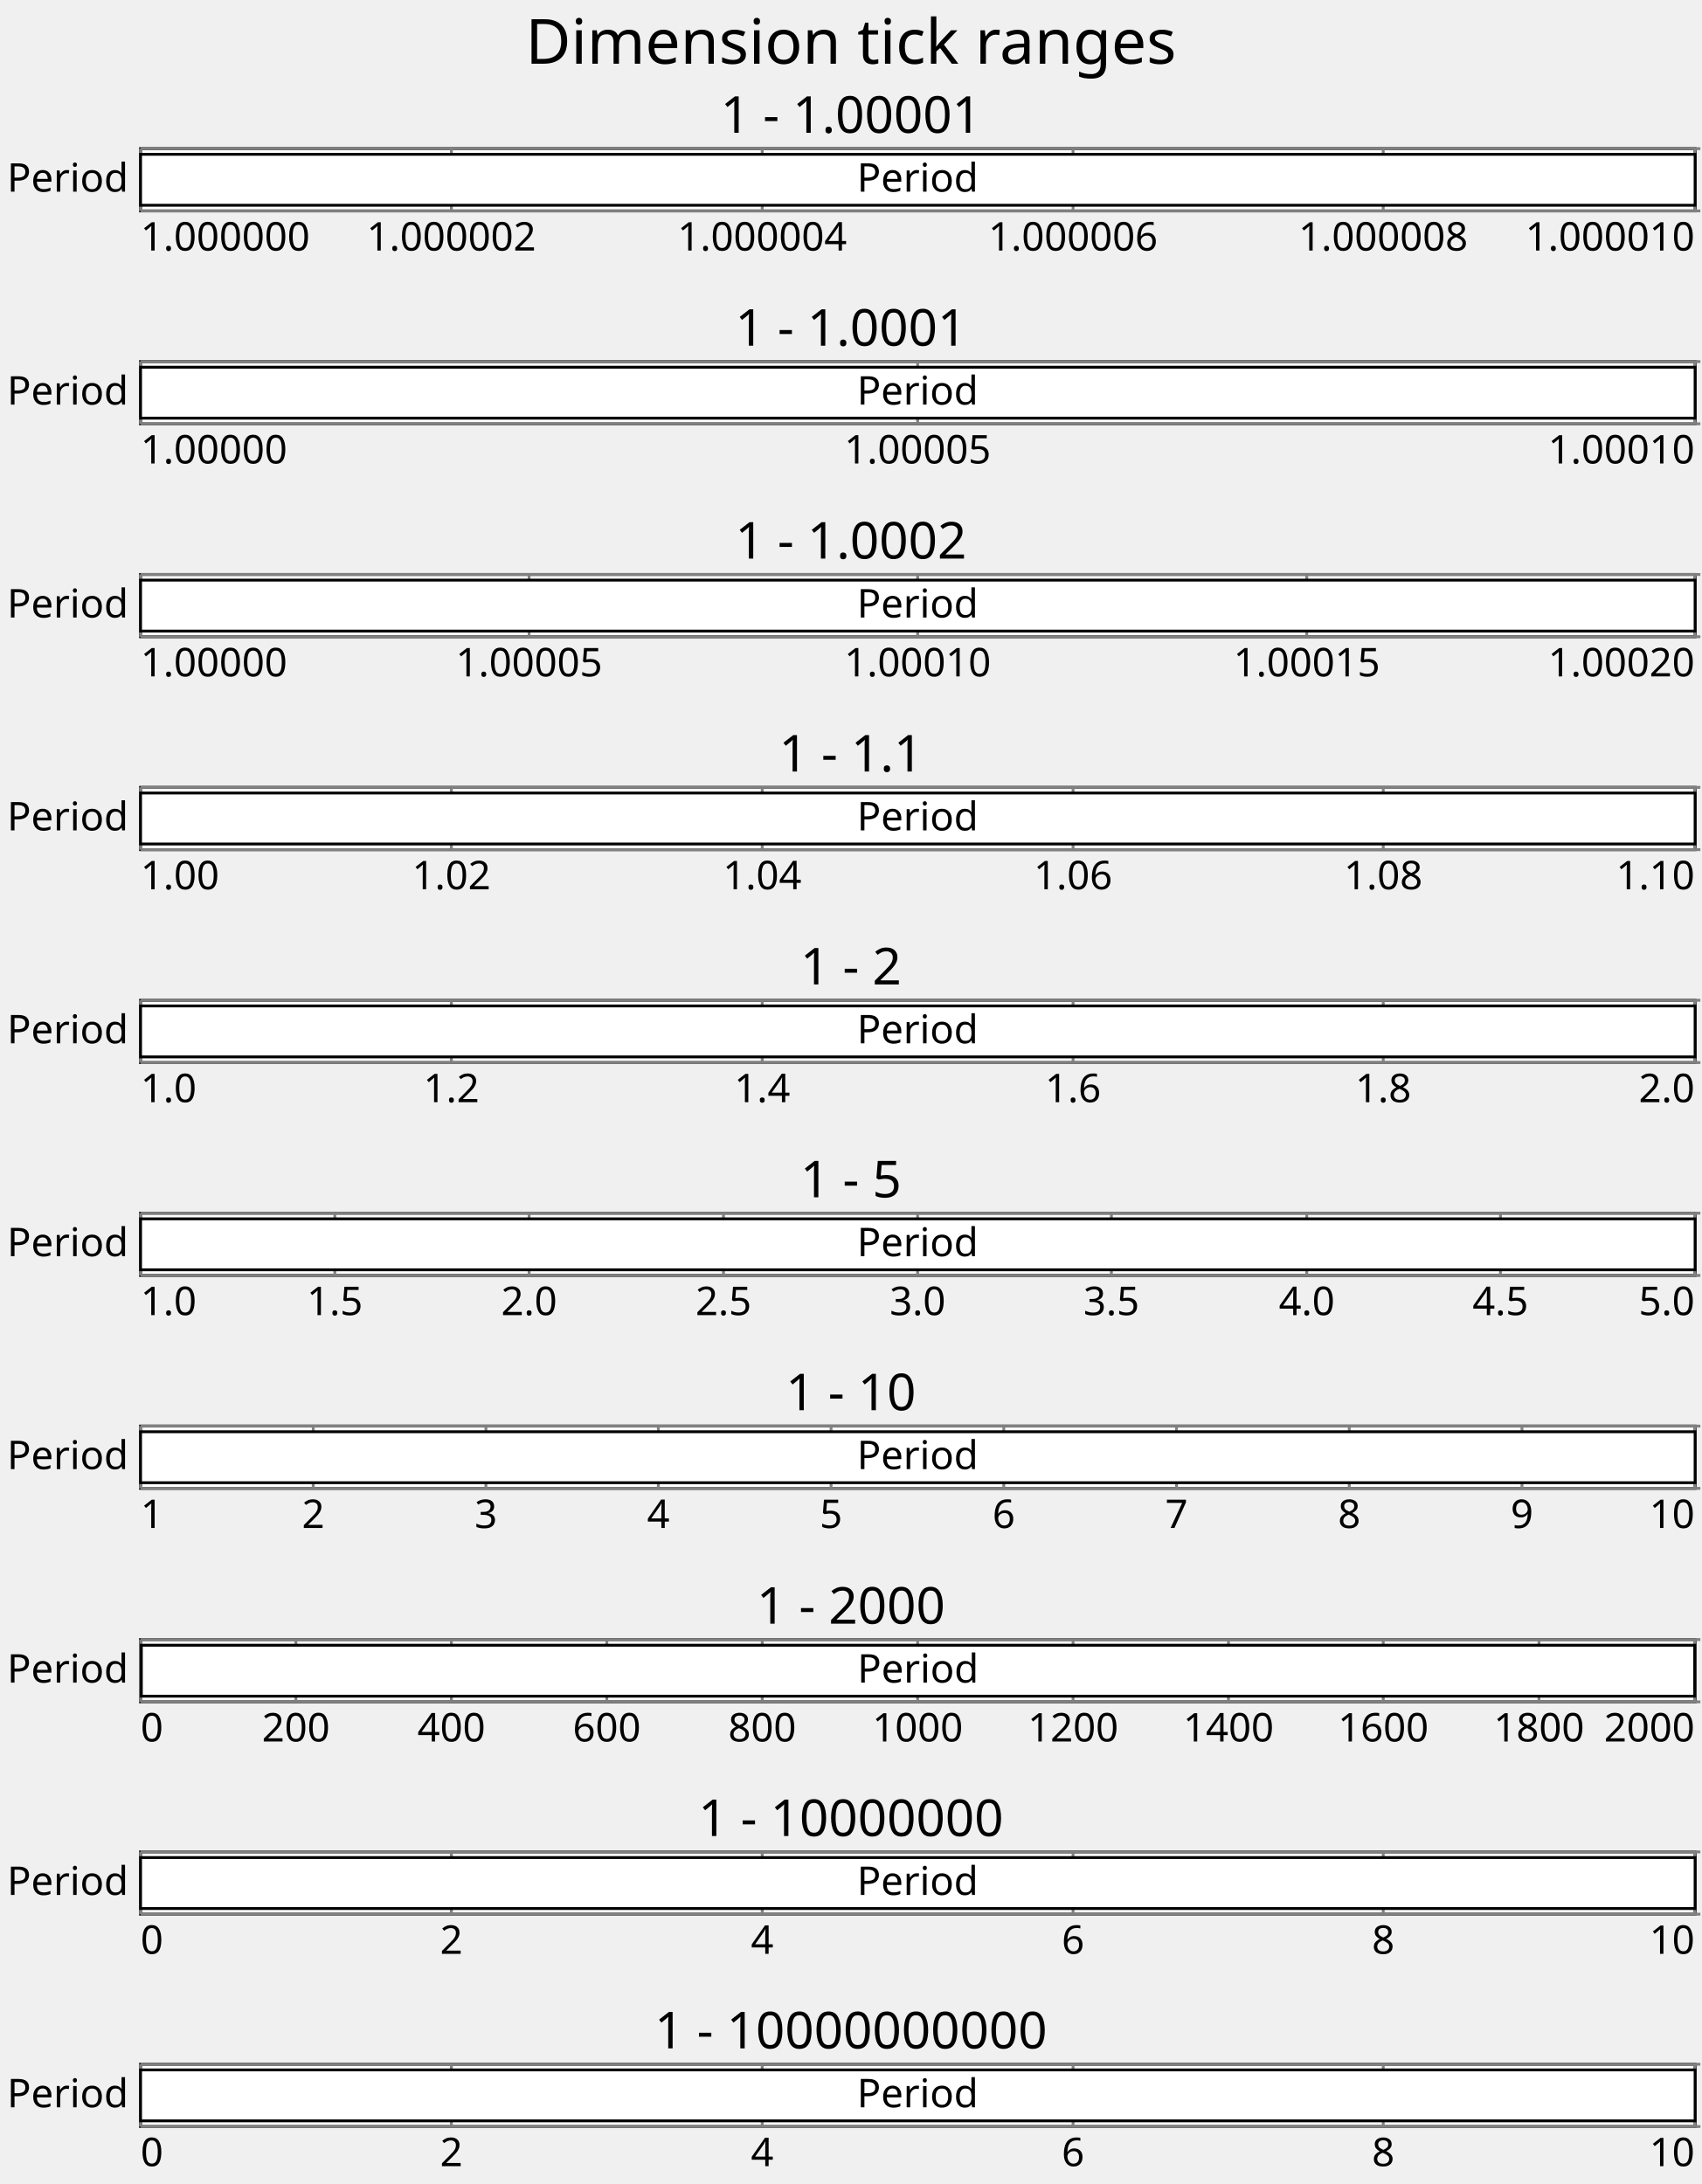
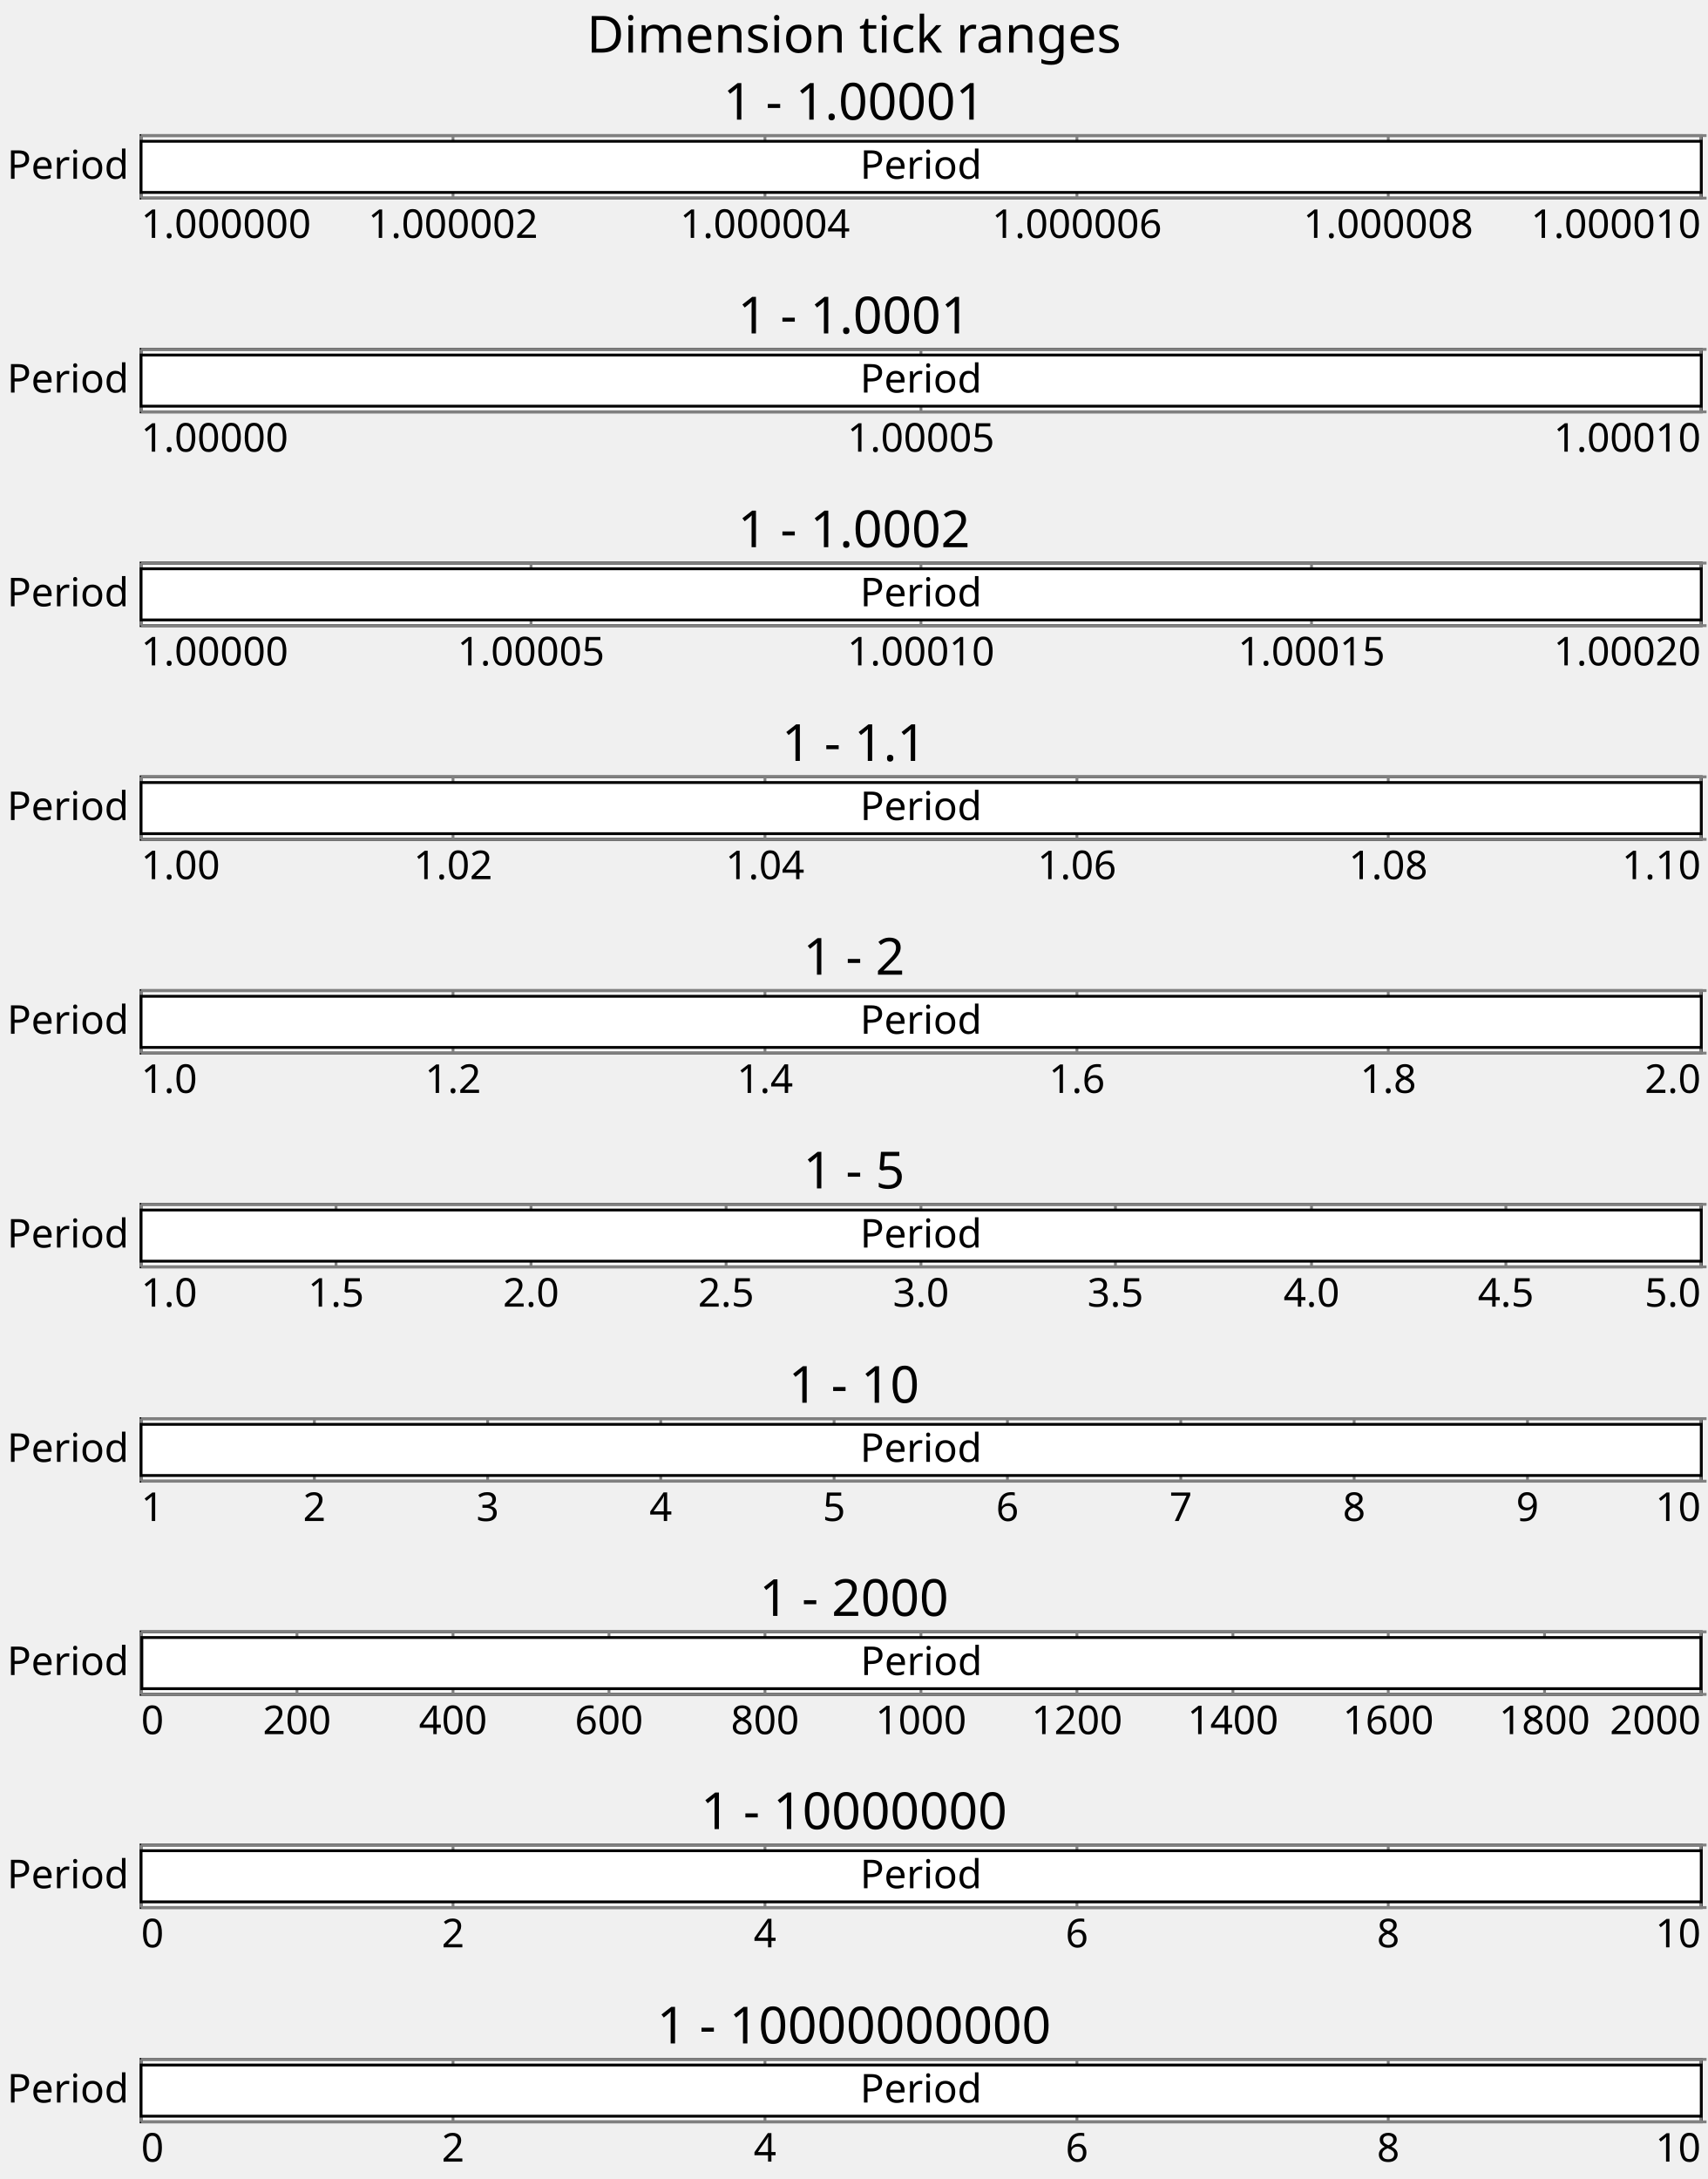
- <svg xmlns="http://www.w3.org/2000/svg" width="601" height="771.4" viewBox="0 0 601 771.4" transform="translate(0.5, 0.5)">
+ <svg xmlns="http://www.w3.org/2000/svg" width="601" height="766.6" viewBox="0 0 601 766.6" transform="translate(0.5, 0.5)">
  <g stroke="black" fill="white" font-family="sans-serif" font-size="14">
-     <text x="300" y="22" stroke="none" fill="black" font-size="22" text-anchor="middle">Dimension tick ranges</text>
-     <g transform="translate(0, 28.4)">
+     <text x="300" y="18" stroke="none" fill="black" font-size="18" text-anchor="middle">Dimension tick ranges</text>
+     <g transform="translate(0, 23.6)">
      <g stroke="black" fill="white" font-family="sans-serif" font-size="14">
        <text x="300" y="18" stroke="none" fill="black" font-size="18" text-anchor="middle">1 - 1.00001</text>
        <rect x="49.14" y="23.6" width="549" height="22" stroke="black" stroke-width="1" />
        <g>
          <path d="M 49.14 23.6 V 45.6 M 158.912 23.6 V 45.6 M 268.684 23.6 V 45.6 M 378.456 23.6 V 45.6 M 488 23.6 V 45.6 M 598 23.6 V 45.6 M 49.14 23.6 H 600 M 49.14 45.6 H 600" stroke="gray" />
          <g text-anchor="middle" stroke="none" fill="black">
            <text x="49.14" y="59.6" text-anchor="start">1.000000</text>
            <text x="158.912" y="59.6">1.000002</text>
            <text x="268.684" y="59.6">1.000004</text>
            <text x="378.456" y="59.6">1.000006</text>
            <text x="488" y="59.6">1.000008</text>
            <text x="598" y="59.6" text-anchor="end">1.000010</text>
          </g>
        </g>
        <g>
          <g>
            <rect x="49.14" y="25.6" width="549" height="18" fill="white" />
          </g>
        </g>
        <g text-anchor="middle" stroke="none" fill="black">
          <text x="323.57" y="38.8" fill="black" text-anchor="middle">Period</text>
        </g>
        <g stroke="none" fill="black">
          <text x="2" y="38.8">Period</text>
        </g>
      </g>
    </g>
-     <g transform="translate(0, 103.6)">
+     <g transform="translate(0, 98.8)">
      <g stroke="black" fill="white" font-family="sans-serif" font-size="14">
        <text x="300" y="18" stroke="none" fill="black" font-size="18" text-anchor="middle">1 - 1.0001</text>
        <rect x="49.14" y="23.6" width="549" height="22" stroke="black" stroke-width="1" />
        <g>
          <path d="M 49.14 23.6 V 45.6 M 323.57 23.6 V 45.6 M 598 23.6 V 45.6 M 49.14 23.6 H 600 M 49.14 45.6 H 600" stroke="gray" />
          <g text-anchor="middle" stroke="none" fill="black">
            <text x="49.14" y="59.6" text-anchor="start">1.00000</text>
            <text x="323.57" y="59.6">1.00005</text>
            <text x="598" y="59.6" text-anchor="end">1.00010</text>
          </g>
        </g>
        <g>
          <g>
            <rect x="49.14" y="25.6" width="549" height="18" fill="white" />
          </g>
        </g>
        <g text-anchor="middle" stroke="none" fill="black">
          <text x="323.57" y="38.8" fill="black" text-anchor="middle">Period</text>
        </g>
        <g stroke="none" fill="black">
          <text x="2" y="38.8">Period</text>
        </g>
      </g>
    </g>
-     <g transform="translate(0, 178.8)">
+     <g transform="translate(0, 174)">
      <g stroke="black" fill="white" font-family="sans-serif" font-size="14">
        <text x="300" y="18" stroke="none" fill="black" font-size="18" text-anchor="middle">1 - 1.0002</text>
        <rect x="49.14" y="23.6" width="549" height="22" stroke="black" stroke-width="1" />
        <g>
          <path d="M 49.14 23.6 V 45.6 M 186.355 23.6 V 45.6 M 323.57 23.6 V 45.6 M 461 23.6 V 45.6 M 598 23.6 V 45.6 M 49.14 23.6 H 600 M 49.14 45.6 H 600" stroke="gray" />
          <g text-anchor="middle" stroke="none" fill="black">
            <text x="49.14" y="59.6" text-anchor="start">1.00000</text>
            <text x="186.355" y="59.6">1.00005</text>
            <text x="323.57" y="59.6">1.00010</text>
            <text x="461" y="59.6">1.00015</text>
            <text x="598" y="59.6" text-anchor="end">1.00020</text>
          </g>
        </g>
        <g>
          <g>
            <rect x="49.14" y="25.6" width="549" height="18" fill="white" />
          </g>
        </g>
        <g text-anchor="middle" stroke="none" fill="black">
          <text x="323.57" y="38.8" fill="black" text-anchor="middle">Period</text>
        </g>
        <g stroke="none" fill="black">
          <text x="2" y="38.8">Period</text>
        </g>
      </g>
    </g>
-     <g transform="translate(0, 254)">
+     <g transform="translate(0, 249.2)">
      <g stroke="black" fill="white" font-family="sans-serif" font-size="14">
        <text x="300" y="18" stroke="none" fill="black" font-size="18" text-anchor="middle">1 - 1.1</text>
        <rect x="49.14" y="23.6" width="549" height="22" stroke="black" stroke-width="1" />
        <g>
          <path d="M 49.14 23.6 V 45.6 M 158.912 23.6 V 45.6 M 268.684 23.6 V 45.6 M 378.456 23.6 V 45.6 M 488 23.6 V 45.6 M 598 23.6 V 45.6 M 49.14 23.6 H 600 M 49.14 45.6 H 600" stroke="gray" />
          <g text-anchor="middle" stroke="none" fill="black">
            <text x="49.14" y="59.6" text-anchor="start">1.00</text>
            <text x="158.912" y="59.6">1.02</text>
            <text x="268.684" y="59.6">1.04</text>
            <text x="378.456" y="59.6">1.06</text>
            <text x="488" y="59.6">1.08</text>
            <text x="598" y="59.6" text-anchor="end">1.10</text>
          </g>
        </g>
        <g>
          <g>
            <rect x="49.14" y="25.6" width="549" height="18" fill="white" />
          </g>
        </g>
        <g text-anchor="middle" stroke="none" fill="black">
          <text x="323.57" y="38.8" fill="black" text-anchor="middle">Period</text>
        </g>
        <g stroke="none" fill="black">
          <text x="2" y="38.8">Period</text>
        </g>
      </g>
    </g>
-     <g transform="translate(0, 329.2)">
+     <g transform="translate(0, 324.4)">
      <g stroke="black" fill="white" font-family="sans-serif" font-size="14">
        <text x="300" y="18" stroke="none" fill="black" font-size="18" text-anchor="middle">1 - 2</text>
        <rect x="49.14" y="23.6" width="549" height="22" stroke="black" stroke-width="1" />
        <g>
          <path d="M 49.14 23.6 V 45.6 M 158.912 23.6 V 45.6 M 268.684 23.6 V 45.6 M 378.456 23.6 V 45.6 M 488 23.6 V 45.6 M 598 23.6 V 45.6 M 49.14 23.6 H 600 M 49.14 45.6 H 600" stroke="gray" />
          <g text-anchor="middle" stroke="none" fill="black">
            <text x="49.14" y="59.6" text-anchor="start">1.0</text>
            <text x="158.912" y="59.6">1.2</text>
            <text x="268.684" y="59.6">1.4</text>
            <text x="378.456" y="59.6">1.6</text>
            <text x="488" y="59.6">1.8</text>
            <text x="598" y="59.6" text-anchor="end">2.0</text>
          </g>
        </g>
        <g>
          <g>
            <rect x="49.14" y="25.6" width="549" height="18" fill="white" />
          </g>
        </g>
        <g text-anchor="middle" stroke="none" fill="black">
          <text x="323.57" y="38.8" fill="black" text-anchor="middle">Period</text>
        </g>
        <g stroke="none" fill="black">
          <text x="2" y="38.8">Period</text>
        </g>
      </g>
    </g>
-     <g transform="translate(0, 404.4)">
+     <g transform="translate(0, 399.6)">
      <g stroke="black" fill="white" font-family="sans-serif" font-size="14">
        <text x="300" y="18" stroke="none" fill="black" font-size="18" text-anchor="middle">1 - 5</text>
        <rect x="49.14" y="23.6" width="549" height="22" stroke="black" stroke-width="1" />
        <g>
          <path d="M 49.14 23.6 V 45.6 M 117.748 23.6 V 45.6 M 186.355 23.6 V 45.6 M 255 23.6 V 45.6 M 323.57 23.6 V 45.6 M 392 23.6 V 45.6 M 461 23.6 V 45.6 M 529.393 23.6 V 45.6 M 598 23.6 V 45.6 M 49.14 23.6 H 600 M 49.14 45.6 H 600" stroke="gray" />
          <g text-anchor="middle" stroke="none" fill="black">
            <text x="49.14" y="59.6" text-anchor="start">1.0</text>
            <text x="117.748" y="59.6">1.5</text>
            <text x="186.355" y="59.6">2.0</text>
            <text x="255" y="59.6">2.5</text>
            <text x="323.57" y="59.6">3.0</text>
            <text x="392" y="59.6">3.5</text>
            <text x="461" y="59.6">4.0</text>
            <text x="529.393" y="59.6">4.5</text>
            <text x="598" y="59.6" text-anchor="end">5.0</text>
          </g>
        </g>
        <g>
          <g>
            <rect x="49.14" y="25.6" width="549" height="18" fill="white" />
          </g>
        </g>
        <g text-anchor="middle" stroke="none" fill="black">
          <text x="323.57" y="38.8" fill="black" text-anchor="middle">Period</text>
        </g>
        <g stroke="none" fill="black">
          <text x="2" y="38.8">Period</text>
        </g>
      </g>
    </g>
-     <g transform="translate(0, 479.6)">
+     <g transform="translate(0, 475)">
      <g stroke="black" fill="white" font-family="sans-serif" font-size="14">
        <text x="300" y="18" stroke="none" fill="black" font-size="18" text-anchor="middle">1 - 10</text>
        <rect x="49.14" y="23.6" width="549" height="22" stroke="black" stroke-width="1" />
        <g>
          <path d="M 49.14 23.6 V 45.6 M 110.124 23.6 V 45.6 M 171.109 23.6 V 45.6 M 232 23.6 V 45.6 M 293 23.6 V 45.6 M 354 23.6 V 45.6 M 415 23.6 V 45.6 M 476 23.6 V 45.6 M 537 23.6 V 45.6 M 598 23.6 V 45.6 M 49.14 23.6 H 600 M 49.14 45.6 H 600" stroke="gray" />
          <g text-anchor="middle" stroke="none" fill="black">
            <text x="49.14" y="59.6" text-anchor="start">1</text>
            <text x="110.124" y="59.6">2</text>
            <text x="171.109" y="59.6">3</text>
            <text x="232" y="59.6">4</text>
            <text x="293" y="59.6">5</text>
            <text x="354" y="59.6">6</text>
            <text x="415" y="59.6">7</text>
            <text x="476" y="59.6">8</text>
            <text x="537" y="59.6">9</text>
            <text x="598" y="59.6" text-anchor="end">10</text>
          </g>
        </g>
        <g>
          <g>
            <rect x="49.14" y="25.6" width="549" height="18" fill="white" />
          </g>
        </g>
        <g text-anchor="middle" stroke="none" fill="black">
          <text x="323.57" y="38.8" fill="black" text-anchor="middle">Period</text>
        </g>
        <g stroke="none" fill="black">
          <text x="2" y="38.8">Period</text>
        </g>
      </g>
    </g>
-     <g transform="translate(0, 555)">
+     <g transform="translate(0, 550)">
      <g stroke="black" fill="white" font-family="sans-serif" font-size="14">
        <text x="300" y="18" stroke="none" fill="black" font-size="18" text-anchor="middle">1 - 2000</text>
        <rect x="49.14" y="23.6" width="549" height="22" stroke="black" stroke-width="1" />
        <g>
          <path d="M 49.14 23.6 V 45.6 M 104 23.6 V 45.6 M 158.912 23.6 V 45.6 M 213.798 23.6 V 45.6 M 268.684 23.6 V 45.6 M 323.57 23.6 V 45.6 M 378.456 23.6 V 45.6 M 433.342 23.6 V 45.6 M 488 23.6 V 45.6 M 543 23.6 V 45.6 M 598 23.6 V 45.6 M 49.14 23.6 H 600 M 49.14 45.6 H 600" stroke="gray" />
          <g text-anchor="middle" stroke="none" fill="black">
            <text x="49.14" y="59.6" text-anchor="start">0</text>
            <text x="104" y="59.6">200</text>
            <text x="158.912" y="59.6">400</text>
            <text x="213.798" y="59.6">600</text>
            <text x="268.684" y="59.6">800</text>
            <text x="323.57" y="59.6">1000</text>
            <text x="378.456" y="59.6">1200</text>
            <text x="433.342" y="59.6">1400</text>
            <text x="488" y="59.6">1600</text>
            <text x="543" y="59.6">1800</text>
            <text x="598" y="59.6" text-anchor="end">2000</text>
          </g>
        </g>
        <g>
          <g>
            <rect x="49.414" y="25.6" width="548.586" height="18" fill="white" />
          </g>
        </g>
        <g text-anchor="middle" stroke="none" fill="black">
          <text x="323.707" y="38.8" fill="black" text-anchor="middle">Period</text>
        </g>
        <g stroke="none" fill="black">
          <text x="2" y="38.8">Period</text>
        </g>
      </g>
    </g>
-     <g transform="translate(0, 630)">
+     <g transform="translate(0, 625)">
      <g stroke="black" fill="white" font-family="sans-serif" font-size="14">
        <text x="300" y="18" stroke="none" fill="black" font-size="18" text-anchor="middle">1 - 10000000</text>
        <rect x="49.14" y="23.6" width="549" height="22" stroke="black" stroke-width="1" />
        <g>
          <path d="M 49.14 23.6 V 45.6 M 158.912 23.6 V 45.6 M 268.684 23.6 V 45.6 M 378.456 23.6 V 45.6 M 488 23.6 V 45.6 M 598 23.6 V 45.6 M 49.14 23.6 H 600 M 49.14 45.6 H 600" stroke="gray" />
          <g text-anchor="middle" stroke="none" fill="black">
            <text x="49.14" y="59.6" text-anchor="start">0</text>
            <text x="158.912" y="59.6">2</text>
            <text x="268.684" y="59.6">4</text>
            <text x="378.456" y="59.6">6</text>
            <text x="488" y="59.6">8</text>
            <text x="598" y="59.6" text-anchor="end">10</text>
          </g>
        </g>
        <g>
          <g>
            <rect x="49.14" y="25.6" width="549" height="18" fill="white" />
          </g>
        </g>
        <g text-anchor="middle" stroke="none" fill="black">
          <text x="323.57" y="38.8" fill="black" text-anchor="middle">Period</text>
        </g>
        <g stroke="none" fill="black">
          <text x="2" y="38.8">Period</text>
        </g>
      </g>
    </g>
-     <g transform="translate(0, 705)">
+     <g transform="translate(0, 700.4)">
      <g stroke="black" fill="white" font-family="sans-serif" font-size="14">
        <text x="300" y="18" stroke="none" fill="black" font-size="18" text-anchor="middle">1 - 10000000000</text>
        <rect x="49.14" y="23.6" width="549" height="22" stroke="black" stroke-width="1" />
        <g>
          <path d="M 49.14 23.6 V 45.6 M 158.912 23.6 V 45.6 M 268.684 23.6 V 45.6 M 378.456 23.6 V 45.6 M 488 23.6 V 45.6 M 598 23.6 V 45.6 M 49.14 23.6 H 600 M 49.14 45.6 H 600" stroke="gray" />
          <g text-anchor="middle" stroke="none" fill="black">
            <text x="49.14" y="59.6" text-anchor="start">0</text>
            <text x="158.912" y="59.6">2</text>
            <text x="268.684" y="59.6">4</text>
            <text x="378.456" y="59.6">6</text>
            <text x="488" y="59.6">8</text>
            <text x="598" y="59.6" text-anchor="end">10</text>
          </g>
        </g>
        <g>
          <g>
            <rect x="49.14" y="25.6" width="549" height="18" fill="white" />
          </g>
        </g>
        <g text-anchor="middle" stroke="none" fill="black">
          <text x="323.57" y="38.8" fill="black" text-anchor="middle">Period</text>
        </g>
        <g stroke="none" fill="black">
          <text x="2" y="38.8">Period</text>
        </g>
      </g>
    </g>
  </g>
</svg>
